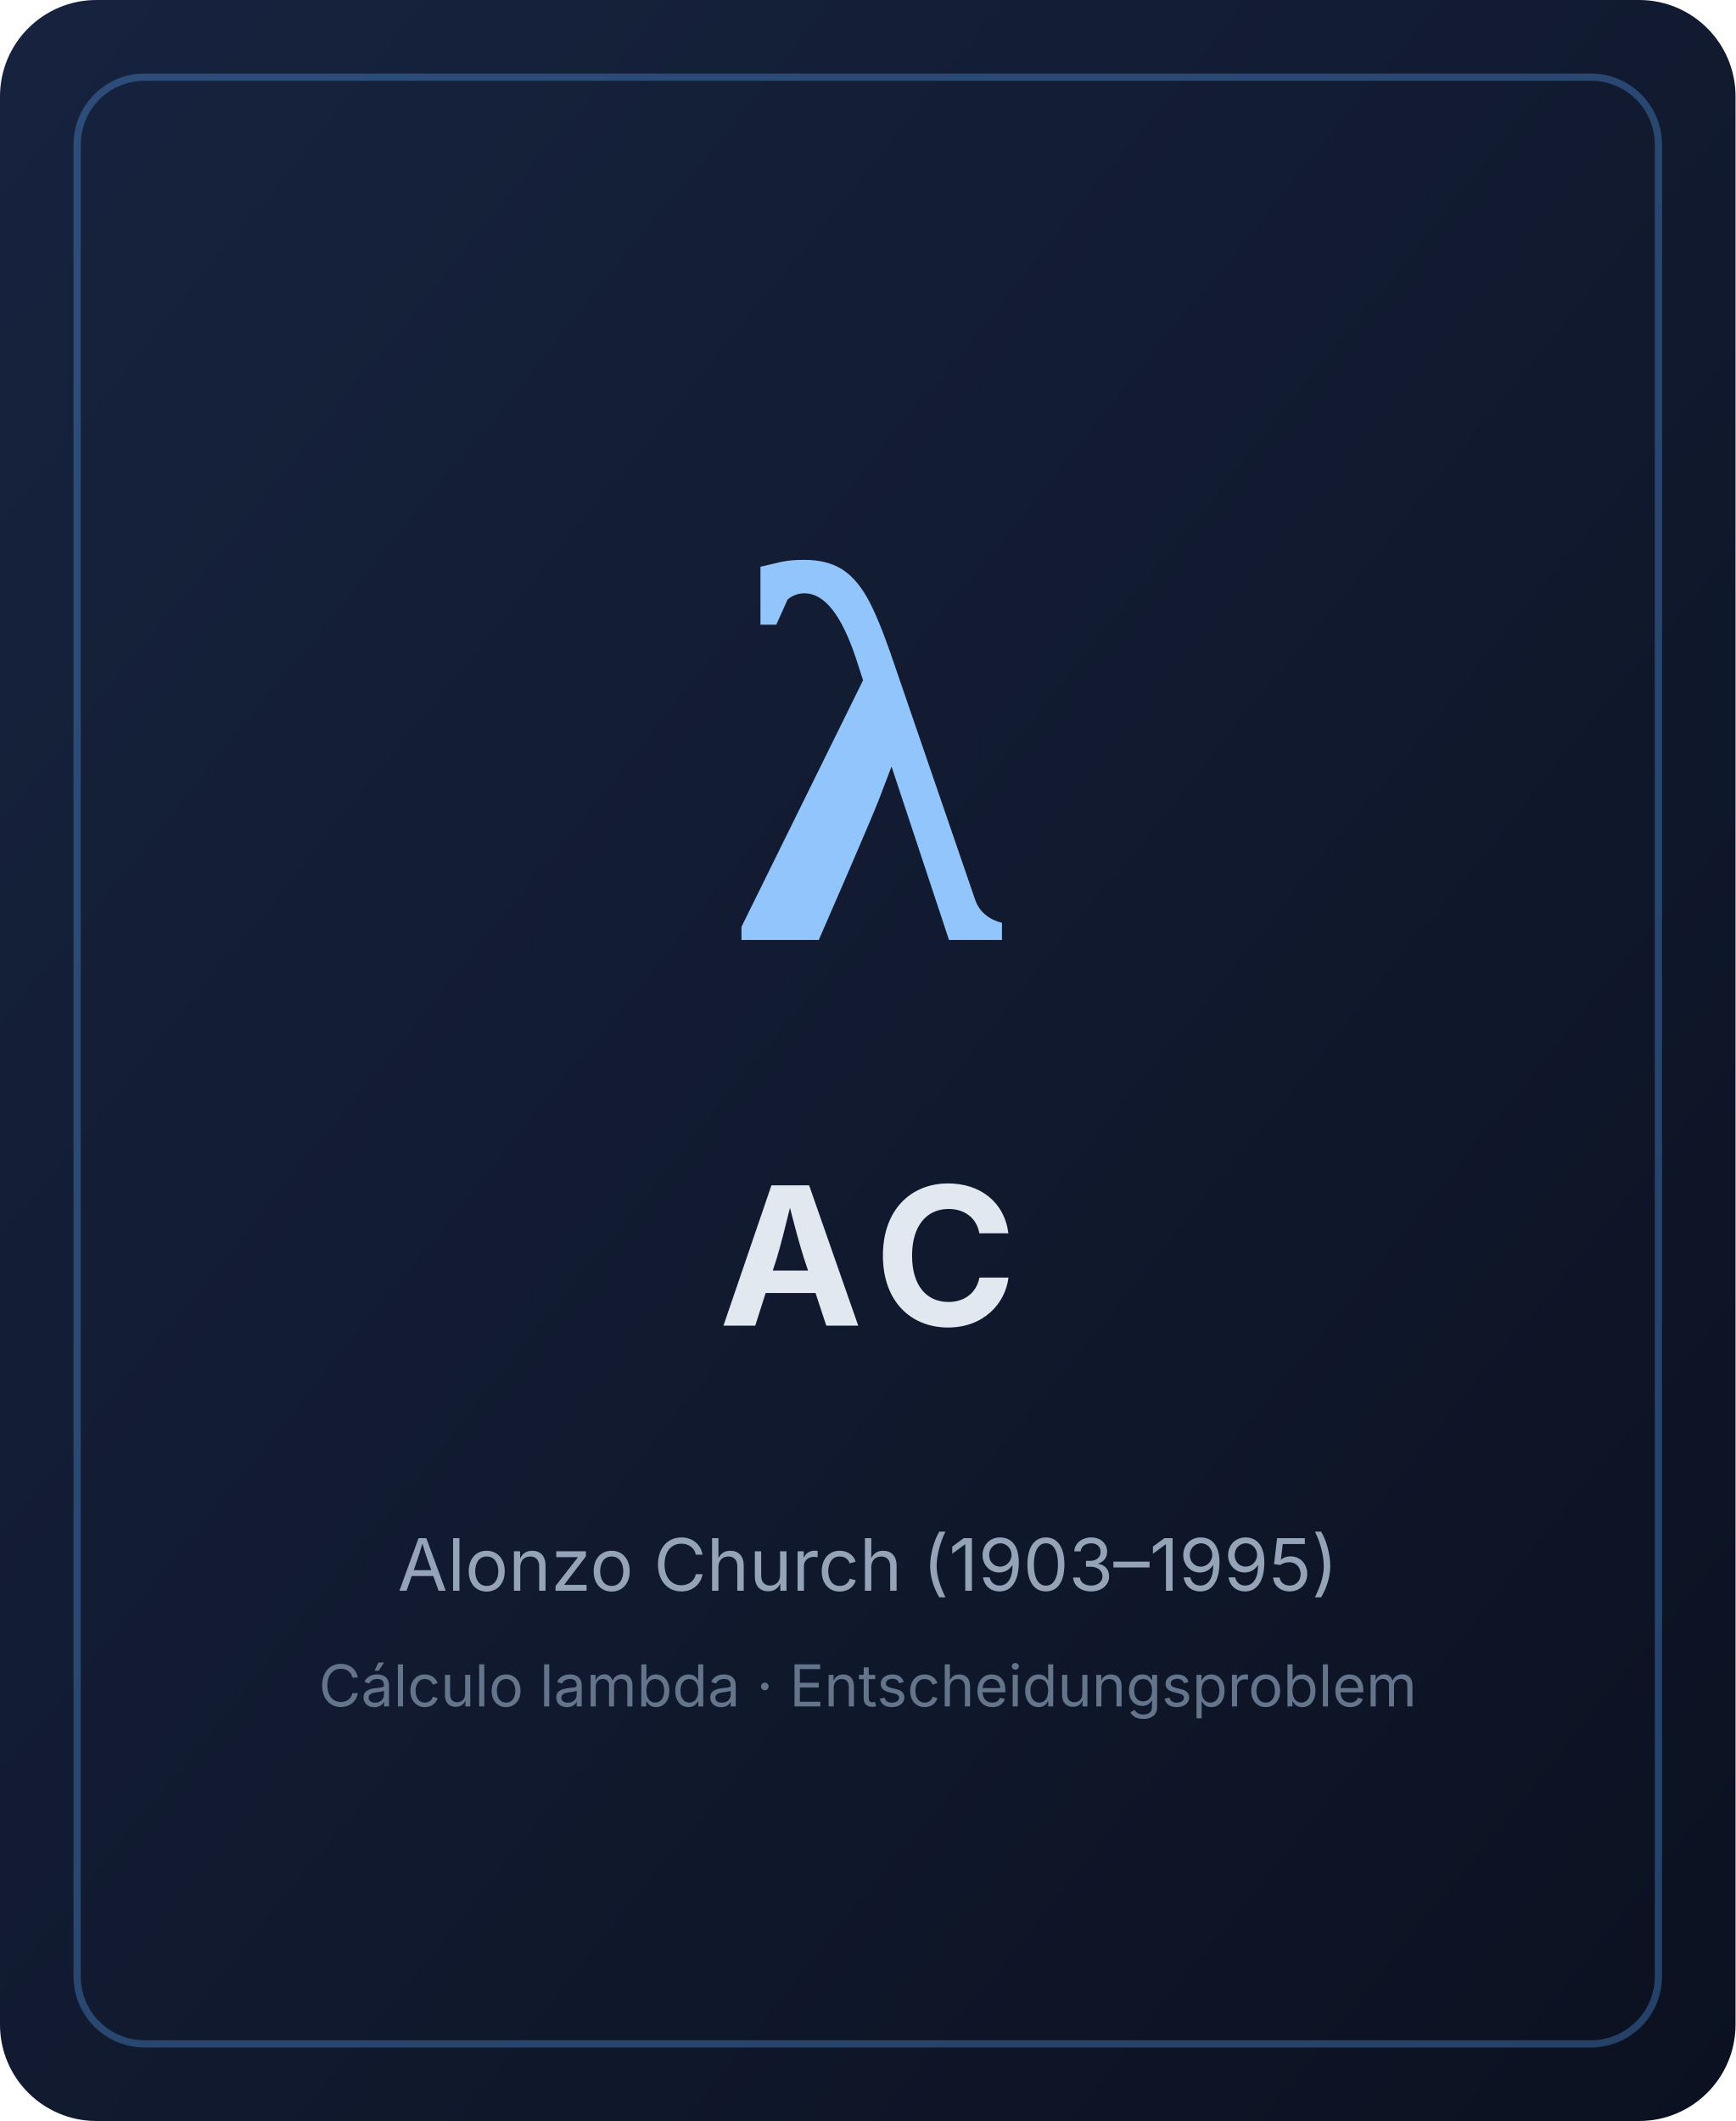
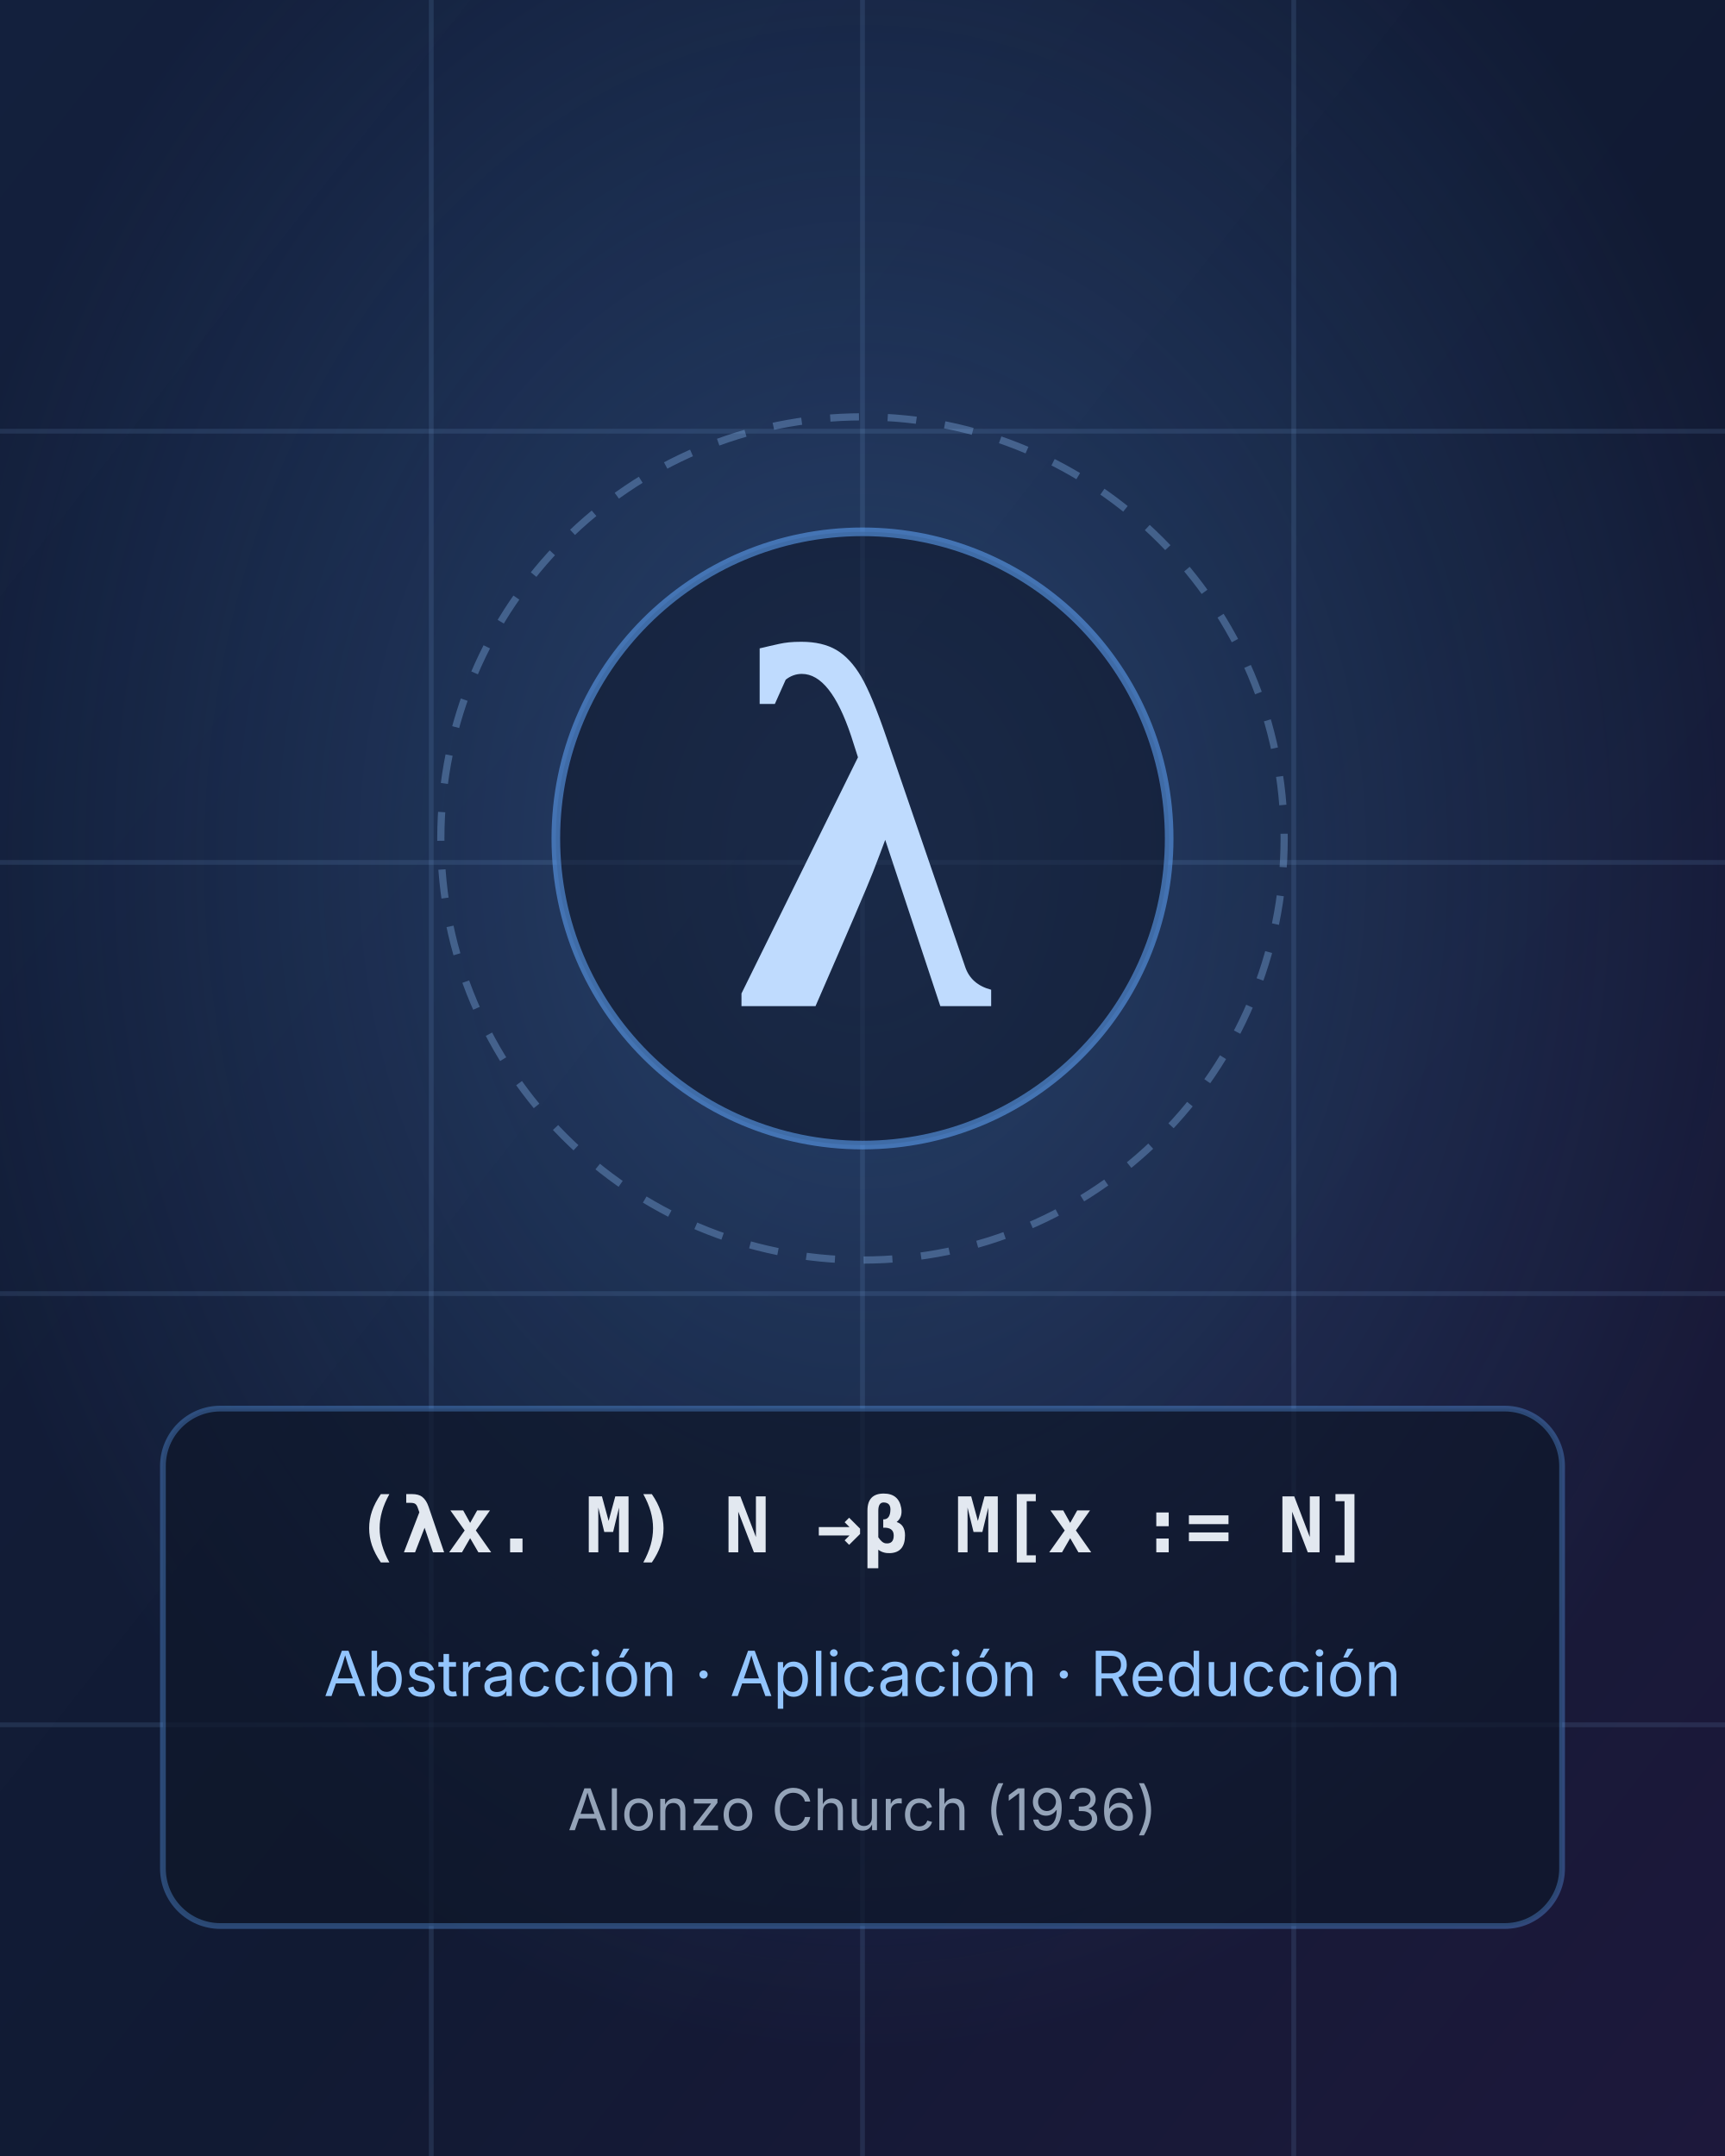
- <svg xmlns="http://www.w3.org/2000/svg" viewBox="0 0 360 440" role="img" aria-label="Retrato tipográfico de Alonzo Church">
+ <svg xmlns="http://www.w3.org/2000/svg" viewBox="0 0 360 450" role="img" aria-label="Ilustración conceptual del cálculo lambda y la reducción beta">
  <defs>
-     <linearGradient id="bg" x1="0" y1="0" x2="1" y2="1">
-       <stop offset="0%" stop-color="#17233f" />
-       <stop offset="100%" stop-color="#0b1120" />
+     <linearGradient id="lambda-bg" x1="0" y1="0" x2="1" y2="1">
+       <stop offset="0%" stop-color="#13203d" />
+       <stop offset="55%" stop-color="#111a33" />
+       <stop offset="100%" stop-color="#1d183b" />
    </linearGradient>
+     <radialGradient id="lambda-glow" cx="50%" cy="40%" r="55%">
+       <stop offset="0%" stop-color="#60a5fa" stop-opacity="0.28" />
+       <stop offset="100%" stop-color="#60a5fa" stop-opacity="0" />
+     </radialGradient>
  </defs>
-   <rect width="360" height="440" rx="20" fill="url(#bg)" />
-   <rect x="16" y="16" width="328" height="408" rx="14" fill="none" stroke="#60a5fa" stroke-opacity="0.32" stroke-width="1.5" />
-   <text x="180" y="195" text-anchor="middle" font-family="Georgia, 'Times New Roman', serif" font-size="112" font-weight="700" fill="#93c5fd">λ</text>
-   <text x="180" y="275" text-anchor="middle" font-family="system-ui, -apple-system, sans-serif" font-size="40" font-weight="700" letter-spacing="4" fill="#e2e8f0">AC</text>
-   <text x="180" y="330" text-anchor="middle" font-family="system-ui, -apple-system, sans-serif" font-size="15" fill="#94a3b8">Alonzo Church (1903–1995)</text>
-   <text x="180" y="354" text-anchor="middle" font-family="system-ui, -apple-system, sans-serif" font-size="12" fill="#64748b">Cálculo lambda · Entscheidungsproblem</text>
+   <rect width="360" height="450" fill="url(#lambda-bg)" />
+   <rect width="360" height="450" fill="url(#lambda-glow)" />
+   <g stroke="#93c5fd" stroke-opacity="0.12" stroke-width="1">
+     <line x1="0" y1="90" x2="360" y2="90" />
+     <line x1="0" y1="180" x2="360" y2="180" />
+     <line x1="0" y1="270" x2="360" y2="270" />
+     <line x1="0" y1="360" x2="360" y2="360" />
+     <line x1="90" y1="0" x2="90" y2="450" />
+     <line x1="180" y1="0" x2="180" y2="450" />
+     <line x1="270" y1="0" x2="270" y2="450" />
+   </g>
+   <circle cx="180" cy="175" r="88" fill="none" stroke="#93c5fd" stroke-opacity="0.32" stroke-width="1.5" stroke-dasharray="6 6" />
+   <circle cx="180" cy="175" r="64" fill="rgba(15, 23, 42, 0.55)" stroke="#60a5fa" stroke-opacity="0.55" stroke-width="1.8" />
+   <text x="180" y="210" text-anchor="middle" font-family="Georgia, 'Times New Roman', serif" font-size="108" font-weight="700" fill="#bfdbfe">λ</text>
+   <rect x="34" y="294" width="292" height="108" rx="12" fill="rgba(15, 23, 42, 0.72)" stroke="#60a5fa" stroke-opacity="0.34" stroke-width="1.2" />
+   <text x="180" y="324" text-anchor="middle" font-family="ui-monospace, monospace" font-size="16" font-weight="600" fill="#e2e8f0">(λx. M) N  →β  M[x := N]</text>
+   <text x="180" y="354" text-anchor="middle" font-family="system-ui, -apple-system, sans-serif" font-size="13" fill="#93c5fd">Abstracción · Aplicación · Reducción</text>
+   <text x="180" y="382" text-anchor="middle" font-family="system-ui, -apple-system, sans-serif" font-size="12" fill="#94a3b8">Alonzo Church (1936)</text>
</svg>
